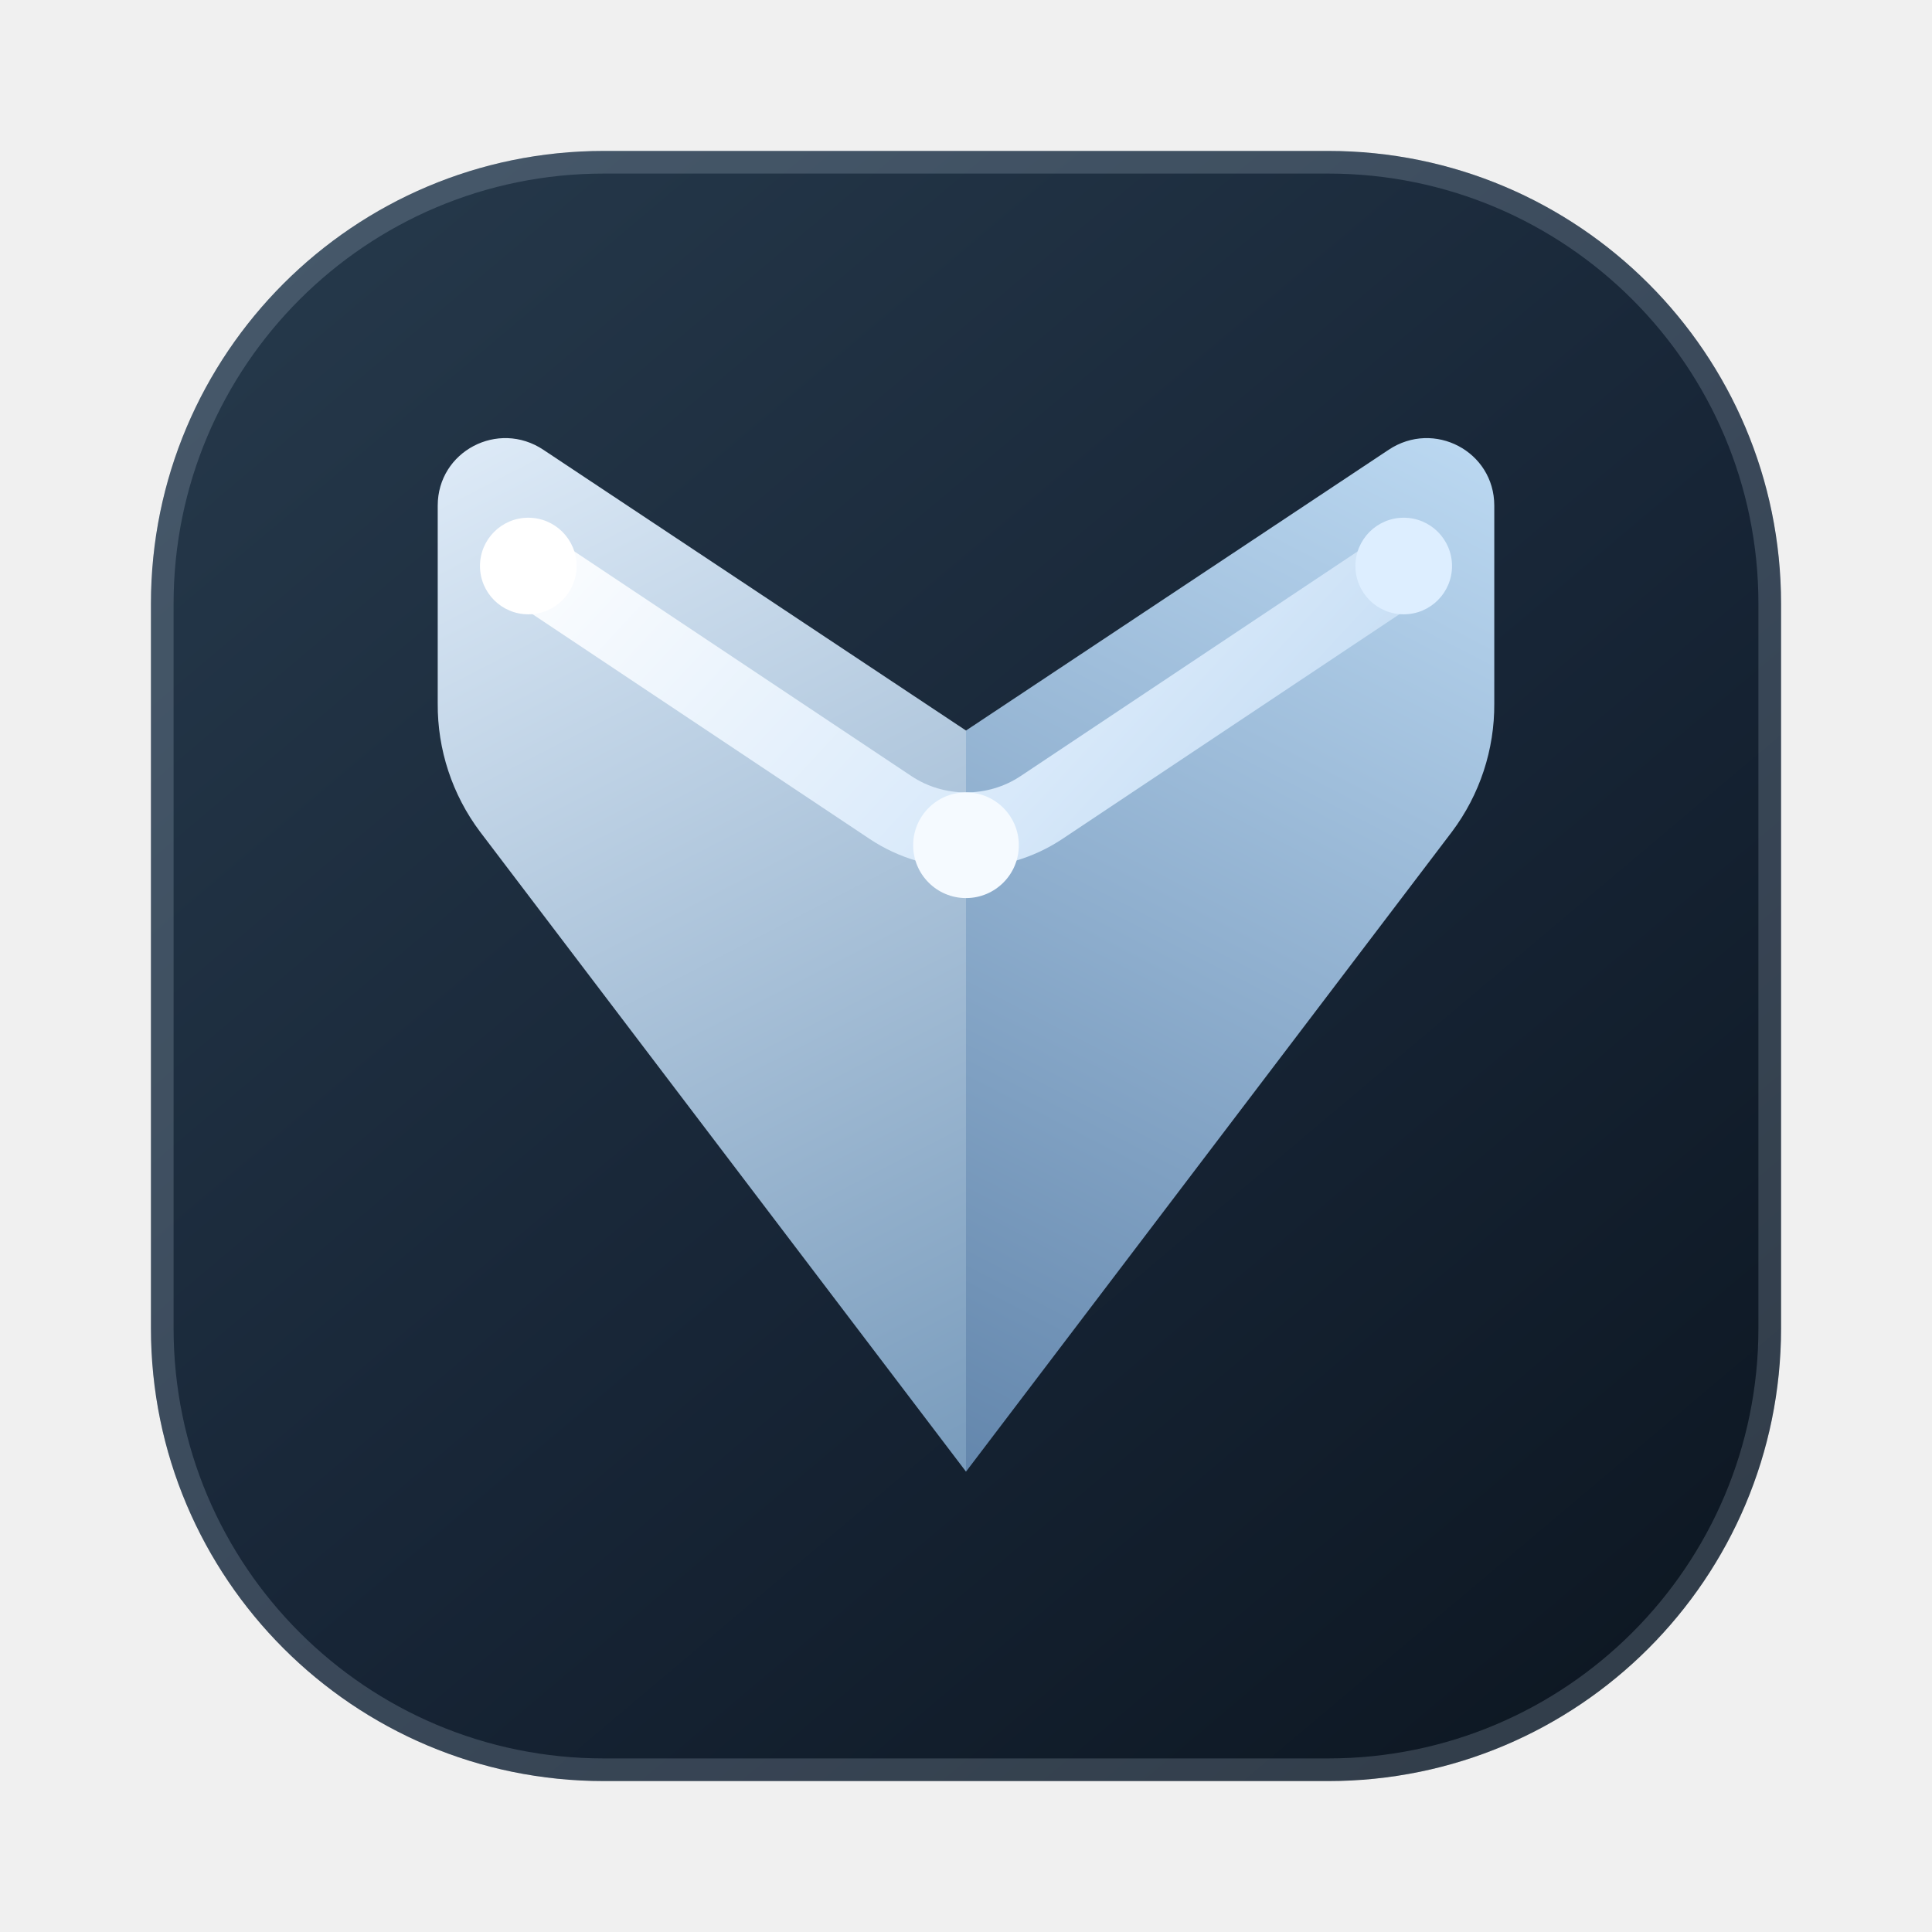
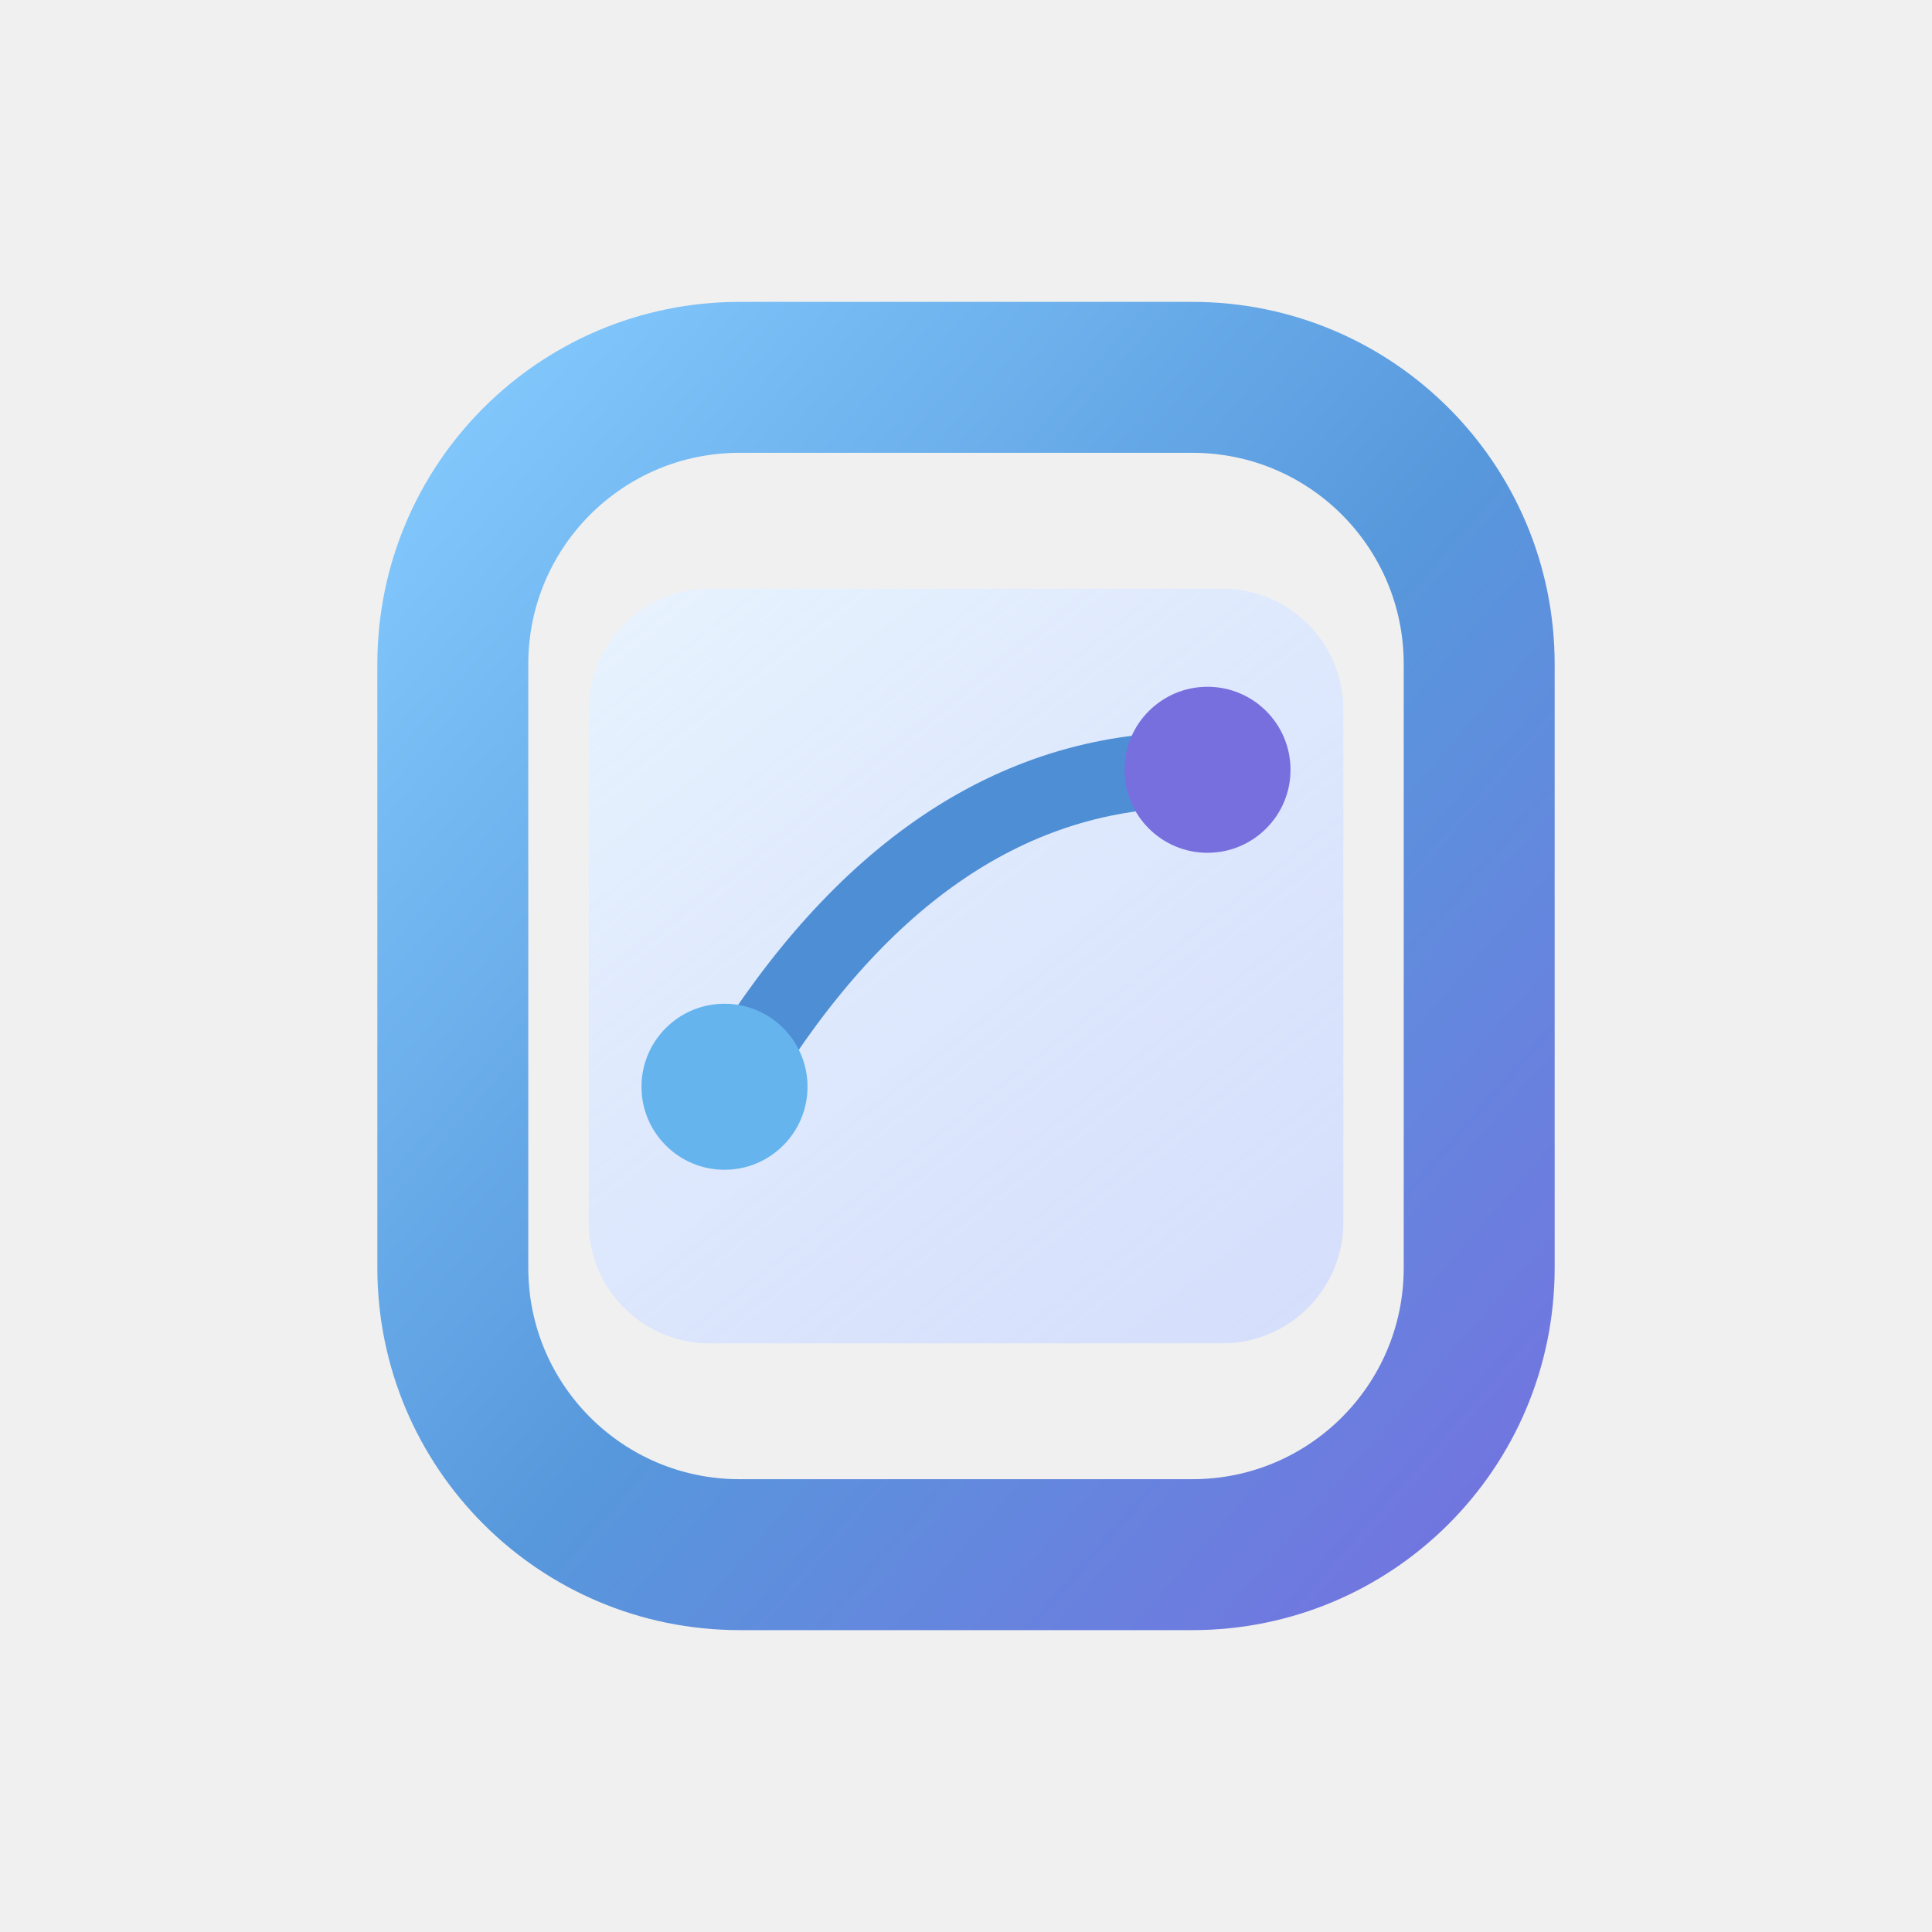
<svg xmlns="http://www.w3.org/2000/svg" viewBox="0 0 128 128" fill="none">
  <defs>
-     <linearGradient id="surface" x1="22" y1="14" x2="108" y2="116" gradientUnits="userSpaceOnUse">
-       <stop stop-color="#25384A" />
-       <stop offset=".55" stop-color="#172536" />
-       <stop offset="1" stop-color="#0D1722" />
+     <linearGradient id="story" x1="23" y1="27" x2="108" y2="101" gradientUnits="userSpaceOnUse">
+       <stop stop-color="#86CCFF" />
+       <stop offset=".52" stop-color="#5798DC" />
+       <stop offset="1" stop-color="#766FE0" />
    </linearGradient>
-     <linearGradient id="leftFrame" x1="29" y1="30" x2="64" y2="98" gradientUnits="userSpaceOnUse">
-       <stop stop-color="#DDEAF7" />
-       <stop offset="1" stop-color="#789BBC" />
-     </linearGradient>
-     <linearGradient id="rightFrame" x1="99" y1="30" x2="64" y2="98" gradientUnits="userSpaceOnUse">
-       <stop stop-color="#BBD8F1" />
-       <stop offset="1" stop-color="#6386AC" />
-     </linearGradient>
-     <linearGradient id="path" x1="34" y1="33" x2="91" y2="86" gradientUnits="userSpaceOnUse">
-       <stop stop-color="#FFFFFF" />
-       <stop offset=".48" stop-color="#D8E9FA" />
-       <stop offset="1" stop-color="#A4C7E8" />
+     <linearGradient id="frame" x1="38" y1="31" x2="90" y2="97" gradientUnits="userSpaceOnUse">
+       <stop stop-color="#EAF6FF" stop-opacity=".96" />
+       <stop offset="1" stop-color="#C9D5FF" stop-opacity=".72" />
    </linearGradient>
  </defs>
-   <rect x="10" y="10" width="108" height="108" rx="30" fill="url(#surface)" />
-   <rect x="10.75" y="10.75" width="106.5" height="106.5" rx="29.25" stroke="#D9EBFB" stroke-opacity=".18" stroke-width="1.5" />
-   <path d="M29 33.5C29 29.9 33 27.8 36 29.8L64 48.4V97.5L31.8 55.1A14 14 0 0 1 29 46.6V33.5Z" fill="url(#leftFrame)" />
-   <path d="M99 33.5C99 29.9 95 27.8 92 29.8L64 48.4V97.5L96.2 55.1A14 14 0 0 0 99 46.6V33.5Z" fill="url(#rightFrame)" />
-   <path d="M35 37.5L59 53.5C62 55.5 66 55.5 69 53.5L93 37.5" stroke="url(#path)" stroke-width="5" stroke-linecap="round" stroke-linejoin="round" />
-   <circle cx="35" cy="37.5" r="3.2" fill="#FFFFFF" />
-   <circle cx="64" cy="56" r="3.5" fill="#F5FAFF" />
-   <circle cx="93" cy="37.5" r="3.2" fill="#DDEEFF" />
+   <path d="M30 44c0-10.5 8.5-19 19-19h30c10.5 0 19 8.5 19 19v40c0 10.5-8.5 19-19 19H49c-10.5 0-19-8.5-19-19V44Z" stroke="url(#story)" stroke-width="10" />
+   <path d="M47 39h34c4.4 0 8 3.6 8 8v34c0 4.4-3.6 8-8 8H47c-4.4 0-8-3.6-8-8V47c0-4.4 3.6-8 8-8Z" fill="url(#frame)" />
+   <path d="M49 71c8-13 18-20 30-20" stroke="#4E8ED5" stroke-width="5" stroke-linecap="round" />
+   <circle cx="48" cy="72" r="5.5" fill="#65B4EE" />
+   <circle cx="80" cy="51" r="5.5" fill="#786FDF" />
</svg>
